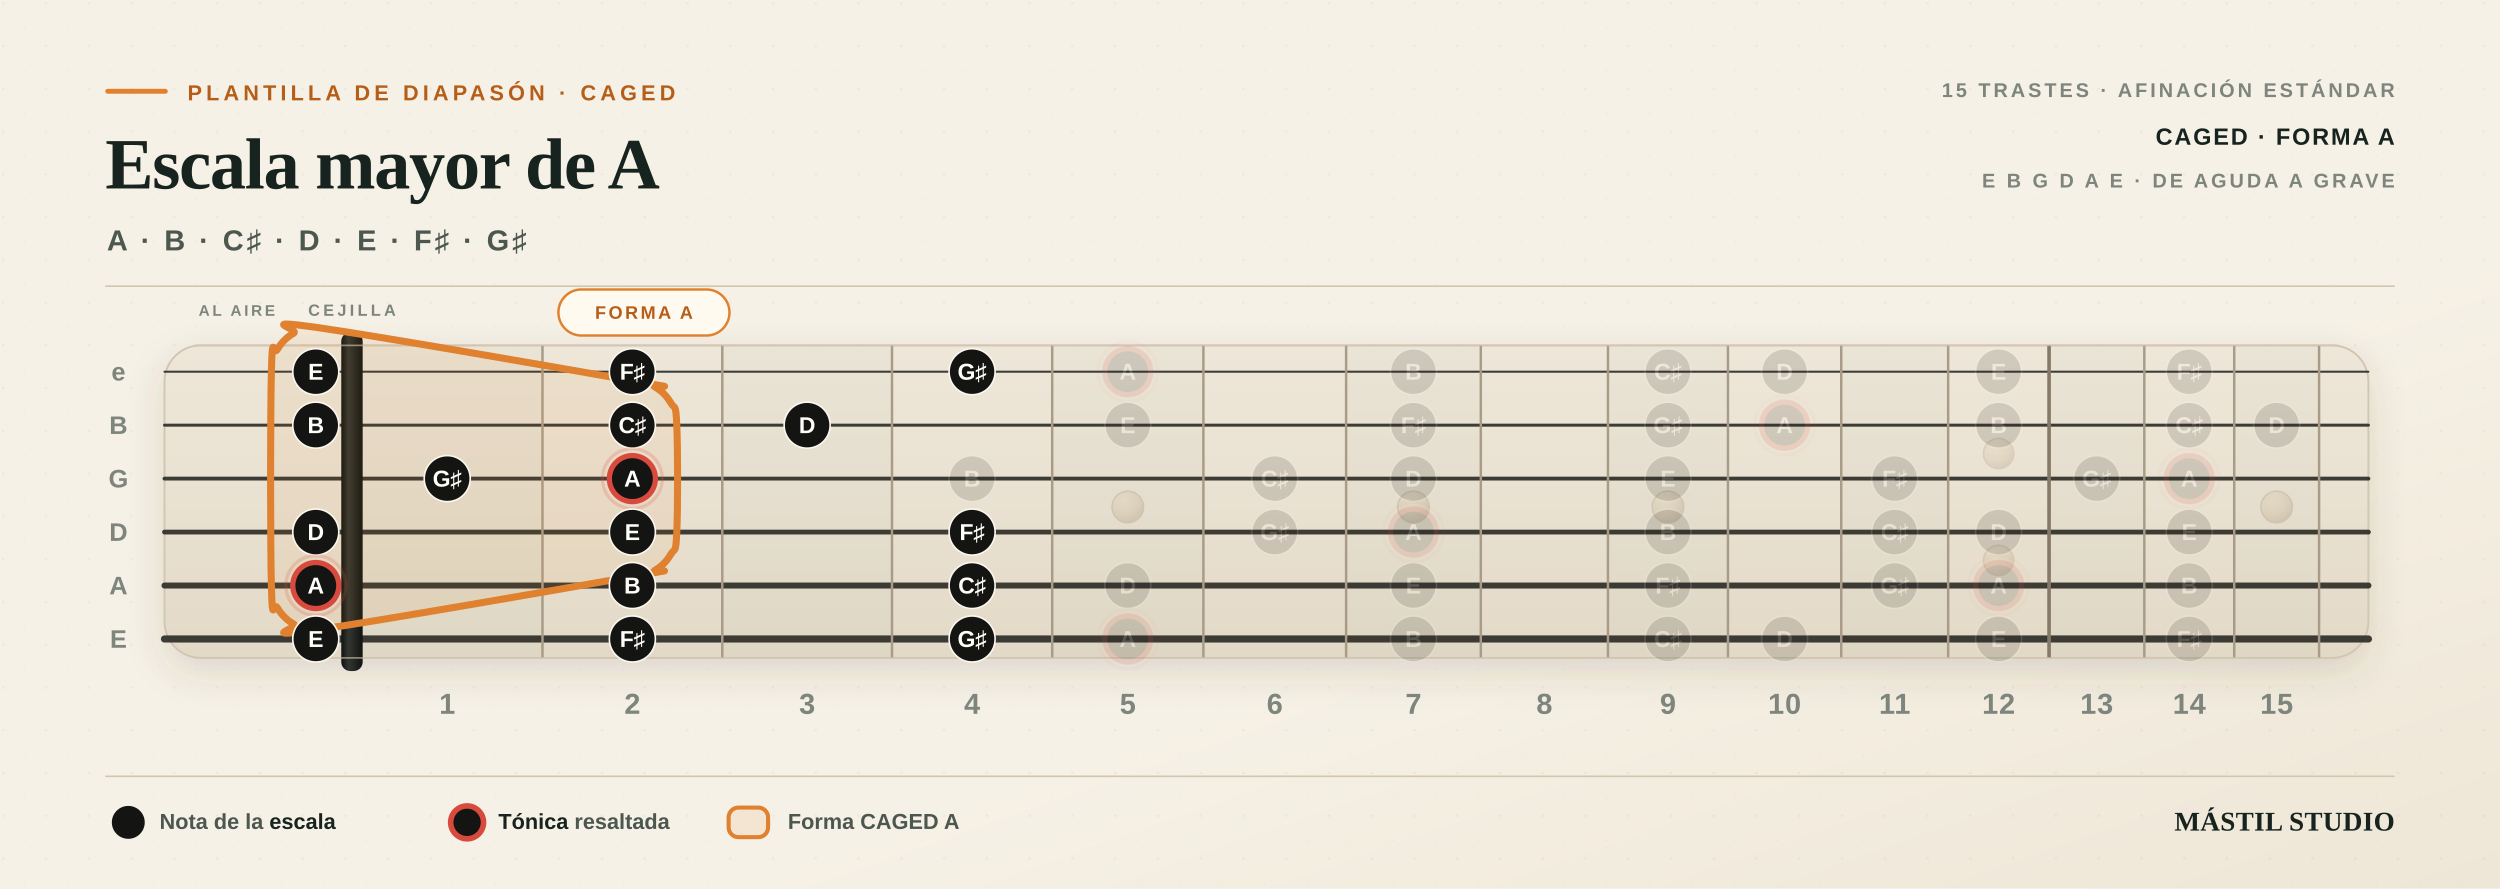
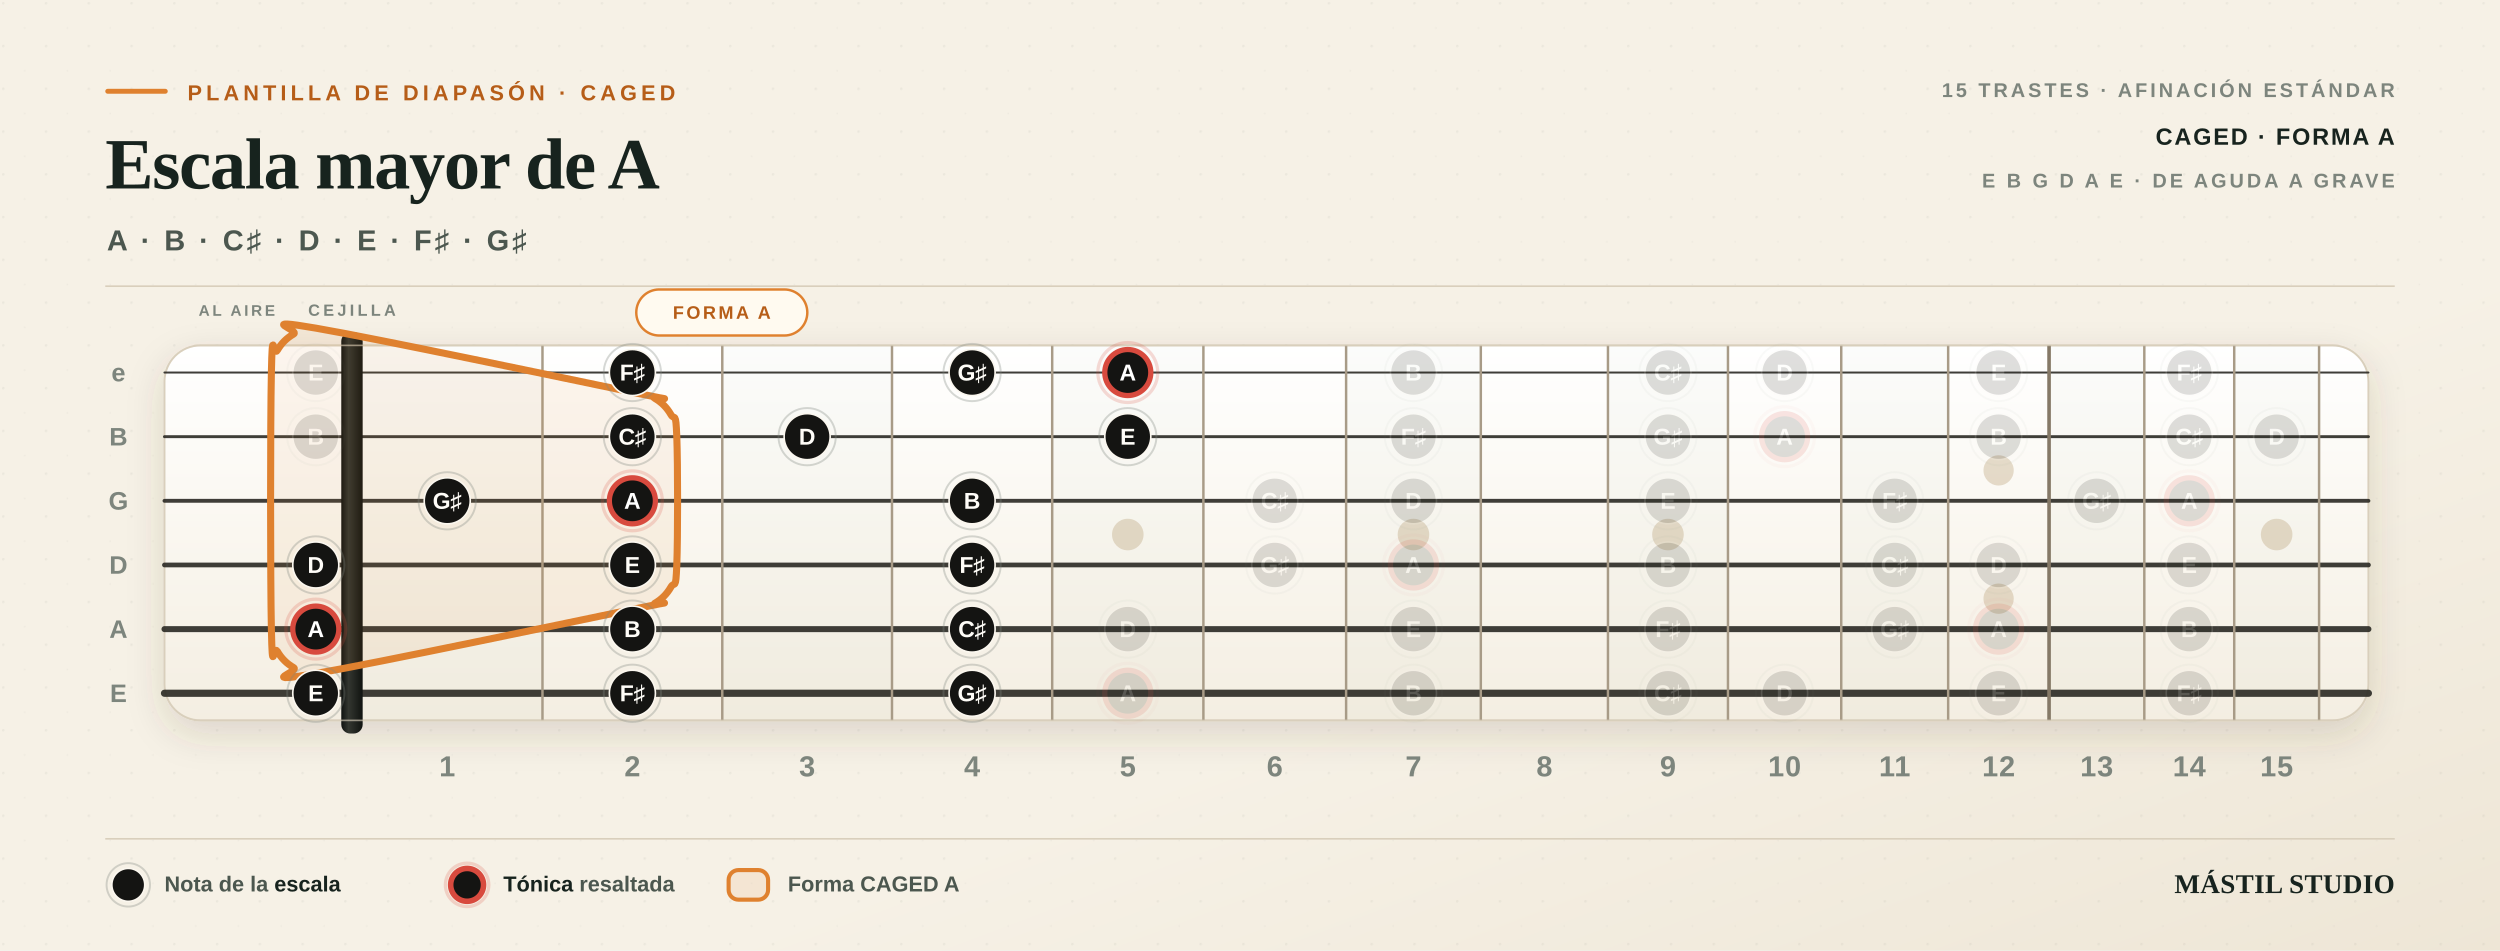
- <svg xmlns="http://www.w3.org/2000/svg" width="1520" height="540" viewBox="0 0 1520 540" role="img" aria-labelledby="dsh-title dsh-desc">
+ <svg xmlns="http://www.w3.org/2000/svg" width="1520" height="578" viewBox="0 0 1520 578" role="img" aria-labelledby="dsh-title dsh-desc">
  <defs>
    <linearGradient id="paper" x1="0" y1="0" x2="1" y2="1">
      <stop offset="0" stop-color="#f6f1e6" />
      <stop offset="0.64" stop-color="#f6f1e6" />
      <stop offset="1" stop-color="#eee6d6" />
    </linearGradient>
    <linearGradient id="board" x1="0" y1="0" x2="0" y2="1">
-       <stop offset="0" stop-color="#eee7d9" />
-       <stop offset="0.5" stop-color="#e9e1d1" />
-       <stop offset="1" stop-color="#e3d9c7" />
+       <stop offset="0" stop-color="#ffffff" />
+       <stop offset="0.5" stop-color="#faf7f0" />
+       <stop offset="1" stop-color="#f4eee2" />
    </linearGradient>
    <linearGradient id="capo" x1="0" y1="0" x2="1" y2="0">
      <stop offset="0" stop-color="#0f1210" />
      <stop offset="0.34" stop-color="#333630" />
      <stop offset="1" stop-color="#101310" />
    </linearGradient>
-     <radialGradient id="inlay-clay" cx="35%" cy="28%" r="74%">
-       <stop offset="0" stop-color="#d9c6a7" />
-       <stop offset="0.62" stop-color="#bda57f" />
-       <stop offset="1" stop-color="#947753" />
-     </radialGradient>
    <filter id="board-shadow" x="-10%" y="-20%" width="120%" height="150%">
      <feDropShadow dx="0" dy="8" stdDeviation="11" flood-color="#4a3c27" flood-opacity="0.15" />
    </filter>
    <pattern id="paper-grain" width="26" height="26" patternUnits="userSpaceOnUse">
      <circle cx="2" cy="2" r="0.8" fill="#17231e" opacity="0.045" />
      <circle cx="15" cy="17" r="0.55" fill="#17231e" opacity="0.035" />
    </pattern>
    <style>
      .eyebrow { font-family: "Segoe UI", Arial, sans-serif; font-size: 13.2px; font-weight: 700; letter-spacing: 2.5px; fill: #b65d18; }
      .title { font-family: Georgia, "Times New Roman", serif; font-weight: 700; fill: #17231e; letter-spacing: -0.8px; }
      .subtitle { font-family: "Segoe UI", Arial, sans-serif; font-size: 17.6px; font-weight: 600; letter-spacing: 1.8px; fill: #4c574f; }
      .meta { font-family: "Segoe UI", Arial, sans-serif; font-size: 12.1px; font-weight: 700; letter-spacing: 1.8px; fill: #7d857d; }
      .meta-strong { font-family: "Segoe UI", Arial, sans-serif; font-size: 14.3px; font-weight: 700; letter-spacing: 1.1px; fill: #17231e; }
-       .board-base { fill: url(#board); stroke: #d2c6b2; stroke-width: 1.2; filter: url(#board-shadow); }
+       .board-base { fill: url(#board); stroke: #d9cfbc; stroke-width: 1.2; filter: url(#board-shadow); }
      .fret-shade { fill: #17231e; opacity: 0.018; }
      .string { stroke: #2a2924; stroke-linecap: round; opacity: 0.9; }
      .string--inactive { opacity: 0.16; }
      .fret { stroke: #a89b87; stroke-width: 1.5; }
      .fret-twelfth { stroke: #857967; stroke-width: 2.2; }
-       .fret-marker { fill: url(#inlay-clay); stroke: #8d7350; stroke-width: 0.9; opacity: 0.24; }
-       .fret-marker--double { opacity: 0.2; }
+       .fret-marker { fill: #bda57f; stroke: none; opacity: 0.38; }
      .fret-number { font-family: "Segoe UI", Arial, sans-serif; font-size: 17.6px; font-weight: 600; fill: #7d857d; letter-spacing: 0.5px; }
      .string-label text { font-family: "Segoe UI", Arial, sans-serif; font-size: 15.4px; font-weight: 700; fill: #7d857d; letter-spacing: 0.5px; }
      .capo { fill: url(#capo); }
      .capo-label { font-family: "Segoe UI", Arial, sans-serif; font-size: 9.9px; font-weight: 700; letter-spacing: 2px; fill: #7d857d; }
      .open-label { font-family: "Segoe UI", Arial, sans-serif; font-size: 9.35px; font-weight: 700; letter-spacing: 1.6px; fill: #7d857d; }
      .note-disc { fill: #141412; stroke: #fbf7ef; stroke-width: 1; }
      .note-label { font-family: "Segoe UI", Arial, sans-serif; font-weight: 800; fill: #fffdf8; letter-spacing: -0.2px; }
      .root-halo { fill: none; stroke: #d84a3e; stroke-width: 2; opacity: 0.2; }
+       .note-halo { fill: none; stroke: #7d857d; stroke-width: 1.2; opacity: 0.32; }
      .is-root .note-disc { stroke: #d84a3e; stroke-width: 3.2; }
      .is-root .note-label { fill: #fff; }
      .role-third .note-disc { stroke: #3f8f5a; stroke-width: 2.4; }
      .role-fifth .note-disc { stroke: #df812f; stroke-width: 2.4; }
      .role-seventh .note-disc { stroke: #3b78b8; stroke-width: 2.4; }
+       .role-third .note-halo { stroke: #3f8f5a; }
+       .role-fifth .note-halo { stroke: #df812f; }
+       .role-seventh .note-halo { stroke: #3b78b8; }
      .note.is-context { opacity: 0.14; }
      .shape-hull { fill: #df812f; fill-opacity: 0.08; stroke: #df812f; stroke-width: 4.3; stroke-linejoin: round; }
      .shape-tag rect { fill: #fffaf0; stroke: #df812f; stroke-width: 1.5; }
      .shape-tag text { font-family: "Segoe UI", Arial, sans-serif; font-size: 11px; font-weight: 800; letter-spacing: 1.5px; fill: #b65d18; }
      .shape-tag--all rect { fill-opacity: 0.78; stroke-opacity: 0.72; }
      .shape-tag--all text { font-size: 9.9px; letter-spacing: 0.9px; fill: #4c574f; }
      .legend-text { font-family: "Segoe UI", Arial, sans-serif; font-size: 13.2px; font-weight: 600; fill: #4c574f; }
      .legend-strong { font-weight: 800; fill: #17231e; }
+       .legend-halo { fill: none; stroke: #7d857d; stroke-width: 1.2; opacity: 0.32; }
+       .legend-halo--third { stroke: #3f8f5a; }
+       .legend-halo--fifth { stroke: #df812f; }
+       .legend-halo--seventh { stroke: #3b78b8; }
      .footer-mark { font-family: Georgia, "Times New Roman", serif; font-size: 16.5px; font-weight: 700; fill: #17231e; letter-spacing: 0.2px; }
    </style>
  </defs>
-   <rect width="1520" height="540" fill="url(#paper)" />
-   <rect width="1520" height="540" fill="url(#paper-grain)" />
+   <rect width="1520" height="578" fill="url(#paper)" />
+   <rect width="1520" height="578" fill="url(#paper-grain)" />
  <g class="header">
    <rect x="64" y="54" width="38" height="3" rx="1.5" fill="#df812f" />
    <text class="eyebrow" x="114" y="61" font-size="13.2">PLANTILLA DE DIAPASÓN · CAGED</text>
    <text class="title" x="64" y="114.6" font-size="44">Escala mayor de A</text>
    <text class="subtitle" x="65" y="152.24" font-size="17.6">A · B · C♯ · D · E · F♯ · G♯</text>
    <text class="meta" x="1456" y="59" text-anchor="end" font-size="12.1">15 TRASTES · AFINACIÓN ESTÁNDAR</text>
    <text class="meta-strong" x="1456" y="88" text-anchor="end" font-size="14.3">CAGED · FORMA A</text>
    <text class="meta" x="1456" y="114" text-anchor="end" font-size="12.1">E B G D A E · DE AGUDA A GRAVE</text>
-     <line x1="64" y1="174" x2="1456" y2="174" stroke="#d2c6b2" stroke-width="1" />
+     <line x1="64" y1="174" x2="1456" y2="174" stroke="#d9cfbc" stroke-width="1" />
  </g>
  <g class="neck">
-     <rect class="board-base" x="100" y="210" width="1340" height="190" rx="22" />
-     <rect class="fret-shade" x="214" y="210" width="115.825" height="190" />
-     <rect class="fret-shade" x="439.148" y="210" width="103.188" height="190" />
-     <rect class="fret-shade" x="639.733" y="210" width="91.93" height="190" />
-     <rect class="fret-shade" x="818.433" y="210" width="81.9" height="190" />
-     <rect class="fret-shade" x="977.637" y="210" width="72.965" height="190" />
-     <rect class="fret-shade" x="1119.472" y="210" width="65.004" height="190" />
-     <rect class="fret-shade" x="1245.832" y="210" width="57.912" height="190" />
-     <rect class="fret-shade" x="1358.406" y="210" width="51.594" height="190" />
-     <circle class="fret-marker" cx="685.698" cy="308.25" r="9.6" />
-     <circle class="fret-marker" cx="859.383" cy="308.25" r="9.6" />
-     <circle class="fret-marker" cx="1014.119" cy="308.25" r="9.6" />
-     <circle class="fret-marker" cx="1384.203" cy="308.25" r="9.6" />
-     <circle class="fret-marker fret-marker--double" cx="1215.154" cy="275.75" r="9.2" />
-     <circle class="fret-marker fret-marker--double" cx="1215.154" cy="340.75" r="9.2" />
-     <line class="string " x1="100" y1="226" x2="1440" y2="226" stroke-width="1.25" />
-     <line class="string " x1="100" y1="258.5" x2="1440" y2="258.5" stroke-width="1.8" />
-     <line class="string " x1="100" y1="291" x2="1440" y2="291" stroke-width="2.35" />
-     <line class="string " x1="100" y1="323.5" x2="1440" y2="323.5" stroke-width="2.9" />
-     <line class="string " x1="100" y1="356" x2="1440" y2="356" stroke-width="3.65" />
-     <line class="string " x1="100" y1="388.5" x2="1440" y2="388.5" stroke-width="4.35" />
-     <line class="fret " x1="329.825" y1="210" x2="329.825" y2="400" />
-     <line class="fret " x1="439.148" y1="210" x2="439.148" y2="400" />
-     <line class="fret " x1="542.336" y1="210" x2="542.336" y2="400" />
-     <line class="fret " x1="639.733" y1="210" x2="639.733" y2="400" />
-     <line class="fret " x1="731.663" y1="210" x2="731.663" y2="400" />
-     <line class="fret " x1="818.433" y1="210" x2="818.433" y2="400" />
-     <line class="fret " x1="900.333" y1="210" x2="900.333" y2="400" />
-     <line class="fret " x1="977.637" y1="210" x2="977.637" y2="400" />
-     <line class="fret " x1="1050.602" y1="210" x2="1050.602" y2="400" />
-     <line class="fret " x1="1119.472" y1="210" x2="1119.472" y2="400" />
-     <line class="fret " x1="1184.476" y1="210" x2="1184.476" y2="400" />
-     <line class="fret fret-twelfth" x1="1245.832" y1="210" x2="1245.832" y2="400" />
-     <line class="fret " x1="1303.744" y1="210" x2="1303.744" y2="400" />
-     <line class="fret " x1="1358.406" y1="210" x2="1358.406" y2="400" />
-     <line class="fret " x1="1410" y1="210" x2="1410" y2="400" />
-     <rect class="capo" x="207.5" y="202" width="13" height="206" rx="5.5" />
-     <line x1="118" y1="210" x2="1422" y2="210" stroke="#d2c6b2" stroke-width="1" opacity="0.65" />
-     <line x1="118" y1="400" x2="1422" y2="400" stroke="#d2c6b2" stroke-width="1" opacity="0.65" />
-     <g class="shape-tag" transform="translate(391.5173 190)">
+     <rect class="board-base" x="100" y="210" width="1340" height="228" rx="22" />
+     <rect class="fret-shade" x="214" y="210" width="115.825" height="228" />
+     <rect class="fret-shade" x="439.148" y="210" width="103.188" height="228" />
+     <rect class="fret-shade" x="639.733" y="210" width="91.93" height="228" />
+     <rect class="fret-shade" x="818.433" y="210" width="81.9" height="228" />
+     <rect class="fret-shade" x="977.637" y="210" width="72.965" height="228" />
+     <rect class="fret-shade" x="1119.472" y="210" width="65.004" height="228" />
+     <rect class="fret-shade" x="1245.832" y="210" width="57.912" height="228" />
+     <rect class="fret-shade" x="1358.406" y="210" width="51.594" height="228" />
+     <circle class="fret-marker" cx="685.698" cy="325" r="9.6" />
+     <circle class="fret-marker" cx="859.383" cy="325" r="9.6" />
+     <circle class="fret-marker" cx="1014.119" cy="325" r="9.6" />
+     <circle class="fret-marker" cx="1384.203" cy="325" r="9.6" />
+     <circle class="fret-marker fret-marker--double" cx="1215.154" cy="286" r="9.2" />
+     <circle class="fret-marker fret-marker--double" cx="1215.154" cy="364" r="9.2" />
+     <line class="string " x1="100" y1="226.5" x2="1440" y2="226.5" stroke-width="1.25" />
+     <line class="string " x1="100" y1="265.5" x2="1440" y2="265.5" stroke-width="1.8" />
+     <line class="string " x1="100" y1="304.5" x2="1440" y2="304.5" stroke-width="2.35" />
+     <line class="string " x1="100" y1="343.5" x2="1440" y2="343.5" stroke-width="2.9" />
+     <line class="string " x1="100" y1="382.5" x2="1440" y2="382.5" stroke-width="3.65" />
+     <line class="string " x1="100" y1="421.5" x2="1440" y2="421.5" stroke-width="4.35" />
+     <line class="fret " x1="329.825" y1="210" x2="329.825" y2="438" />
+     <line class="fret " x1="439.148" y1="210" x2="439.148" y2="438" />
+     <line class="fret " x1="542.336" y1="210" x2="542.336" y2="438" />
+     <line class="fret " x1="639.733" y1="210" x2="639.733" y2="438" />
+     <line class="fret " x1="731.663" y1="210" x2="731.663" y2="438" />
+     <line class="fret " x1="818.433" y1="210" x2="818.433" y2="438" />
+     <line class="fret " x1="900.333" y1="210" x2="900.333" y2="438" />
+     <line class="fret " x1="977.637" y1="210" x2="977.637" y2="438" />
+     <line class="fret " x1="1050.602" y1="210" x2="1050.602" y2="438" />
+     <line class="fret " x1="1119.472" y1="210" x2="1119.472" y2="438" />
+     <line class="fret " x1="1184.476" y1="210" x2="1184.476" y2="438" />
+     <line class="fret fret-twelfth" x1="1245.832" y1="210" x2="1245.832" y2="438" />
+     <line class="fret " x1="1303.744" y1="210" x2="1303.744" y2="438" />
+     <line class="fret " x1="1358.406" y1="210" x2="1358.406" y2="438" />
+     <line class="fret " x1="1410" y1="210" x2="1410" y2="438" />
+     <rect class="capo" x="207.5" y="202" width="13" height="244" rx="5.5" />
+     <line x1="118" y1="210" x2="1422" y2="210" stroke="#d9cfbc" stroke-width="1" opacity="0.65" />
+     <line x1="118" y1="438" x2="1422" y2="438" stroke="#d9cfbc" stroke-width="1" opacity="0.65" />
+     <g class="shape-tag" transform="translate(438.8489 190)">
      <rect x="-52" y="-14" width="104" height="28" rx="14" />
      <text text-anchor="middle" dominant-baseline="central">FORMA A</text>
    </g>
-     <path class="shape-hull" d="M 165 226 C 165.65 200.17, 166.19 216.71, 168.62 212.5 C 171.05 208.29, 174.29 205.05, 178.5 202.62 C 182.71 200.19, 154.92 193.8, 192 199 C 229.08 204.2, 347.41 225, 384.49 231.5 C 421.56 238, 393.78 232.69, 397.99 235.12 C 402.2 237.55, 405.44 240.79, 407.87 245 C 410.3 249.21, 410.84 244.37, 411.49 258.5 C 412.14 272.63, 412.14 309.37, 411.49 323.5 C 410.84 337.63, 410.3 332.79, 407.87 337 C 405.44 341.21, 402.2 344.45, 397.99 346.88 C 393.78 349.31, 421.56 344, 384.49 350.5 C 347.41 357, 229.08 377.8, 192 383 C 154.92 388.2, 182.71 381.81, 178.5 379.38 C 174.29 376.95, 171.05 373.71, 168.62 369.5 C 166.19 365.29, 165.65 381.83, 165 356 C 164.35 330.17, 164.35 251.83, 165 226 Z" />
-     <g class="note" transform="translate(192 226)">
-       <circle class="note-disc" r="14" />
-       <text class="note-label" text-anchor="middle" dominant-baseline="central" font-size="14">E</text>
-     </g>
-     <g class="note" transform="translate(192 258.5)">
-       <circle class="note-disc" r="14" />
-       <text class="note-label" text-anchor="middle" dominant-baseline="central" font-size="14">B</text>
-     </g>
-     <g class="note" transform="translate(192 323.5)">
-       <circle class="note-disc" r="14" />
-       <text class="note-label" text-anchor="middle" dominant-baseline="central" font-size="14">D</text>
-     </g>
-     <g class="note is-root" transform="translate(192 356)">
-       <circle class="root-halo" r="18.2" />
-       <circle class="note-disc" r="14" />
-       <text class="note-label" text-anchor="middle" dominant-baseline="central" font-size="14">A</text>
-     </g>
-     <g class="note" transform="translate(192 388.5)">
-       <circle class="note-disc" r="14" />
-       <text class="note-label" text-anchor="middle" dominant-baseline="central" font-size="14">E</text>
-     </g>
-     <g class="note" transform="translate(384.4864 226)">
-       <circle class="note-disc" r="14" />
-       <text class="note-label" text-anchor="middle" dominant-baseline="central" font-size="14">F♯</text>
-     </g>
-     <g class="note" transform="translate(591.0345 226)">
-       <circle class="note-disc" r="14" />
-       <text class="note-label" text-anchor="middle" dominant-baseline="central" font-size="14">G♯</text>
-     </g>
-     <g class="note is-root is-context" transform="translate(685.6977 226)">
-       <circle class="root-halo" r="18.2" />
-       <circle class="note-disc" r="14" />
-       <text class="note-label" text-anchor="middle" dominant-baseline="central" font-size="14">A</text>
-     </g>
-     <g class="note is-context" transform="translate(859.3833 226)">
-       <circle class="note-disc" r="14" />
-       <text class="note-label" text-anchor="middle" dominant-baseline="central" font-size="14">B</text>
-     </g>
-     <g class="note is-context" transform="translate(1014.119 226)">
-       <circle class="note-disc" r="14" />
-       <text class="note-label" text-anchor="middle" dominant-baseline="central" font-size="14">C♯</text>
-     </g>
-     <g class="note is-context" transform="translate(1085.037 226)">
-       <circle class="note-disc" r="14" />
-       <text class="note-label" text-anchor="middle" dominant-baseline="central" font-size="14">D</text>
-     </g>
-     <g class="note is-context" transform="translate(1215.154 226)">
-       <circle class="note-disc" r="14" />
-       <text class="note-label" text-anchor="middle" dominant-baseline="central" font-size="14">E</text>
-     </g>
-     <g class="note is-context" transform="translate(1331.075 226)">
-       <circle class="note-disc" r="14" />
-       <text class="note-label" text-anchor="middle" dominant-baseline="central" font-size="14">F♯</text>
-     </g>
-     <g class="note" transform="translate(384.4864 258.5)">
-       <circle class="note-disc" r="14" />
-       <text class="note-label" text-anchor="middle" dominant-baseline="central" font-size="14">C♯</text>
-     </g>
-     <g class="note" transform="translate(490.7423 258.5)">
-       <circle class="note-disc" r="14" />
-       <text class="note-label" text-anchor="middle" dominant-baseline="central" font-size="14">D</text>
-     </g>
-     <g class="note is-context" transform="translate(685.6977 258.5)">
-       <circle class="note-disc" r="14" />
-       <text class="note-label" text-anchor="middle" dominant-baseline="central" font-size="14">E</text>
-     </g>
-     <g class="note is-context" transform="translate(859.3833 258.5)">
-       <circle class="note-disc" r="14" />
-       <text class="note-label" text-anchor="middle" dominant-baseline="central" font-size="14">F♯</text>
-     </g>
-     <g class="note is-context" transform="translate(1014.119 258.5)">
-       <circle class="note-disc" r="14" />
-       <text class="note-label" text-anchor="middle" dominant-baseline="central" font-size="14">G♯</text>
-     </g>
-     <g class="note is-root is-context" transform="translate(1085.037 258.5)">
-       <circle class="root-halo" r="18.2" />
-       <circle class="note-disc" r="14" />
-       <text class="note-label" text-anchor="middle" dominant-baseline="central" font-size="14">A</text>
-     </g>
-     <g class="note is-context" transform="translate(1215.154 258.5)">
-       <circle class="note-disc" r="14" />
-       <text class="note-label" text-anchor="middle" dominant-baseline="central" font-size="14">B</text>
-     </g>
-     <g class="note is-context" transform="translate(1331.075 258.5)">
-       <circle class="note-disc" r="14" />
-       <text class="note-label" text-anchor="middle" dominant-baseline="central" font-size="14">C♯</text>
-     </g>
-     <g class="note is-context" transform="translate(1384.203 258.5)">
-       <circle class="note-disc" r="14" />
-       <text class="note-label" text-anchor="middle" dominant-baseline="central" font-size="14">D</text>
-     </g>
-     <g class="note" transform="translate(271.9123 291)">
-       <circle class="note-disc" r="14" />
-       <text class="note-label" text-anchor="middle" dominant-baseline="central" font-size="14">G♯</text>
-     </g>
-     <g class="note is-root" transform="translate(384.4864 291)">
-       <circle class="root-halo" r="18.2" />
-       <circle class="note-disc" r="14" />
-       <text class="note-label" text-anchor="middle" dominant-baseline="central" font-size="14">A</text>
-     </g>
-     <g class="note is-context" transform="translate(591.0345 291)">
-       <circle class="note-disc" r="14" />
-       <text class="note-label" text-anchor="middle" dominant-baseline="central" font-size="14">B</text>
-     </g>
-     <g class="note is-context" transform="translate(775.0479 291)">
-       <circle class="note-disc" r="14" />
-       <text class="note-label" text-anchor="middle" dominant-baseline="central" font-size="14">C♯</text>
-     </g>
-     <g class="note is-context" transform="translate(859.3833 291)">
-       <circle class="note-disc" r="14" />
-       <text class="note-label" text-anchor="middle" dominant-baseline="central" font-size="14">D</text>
-     </g>
-     <g class="note is-context" transform="translate(1014.119 291)">
-       <circle class="note-disc" r="14" />
-       <text class="note-label" text-anchor="middle" dominant-baseline="central" font-size="14">E</text>
-     </g>
-     <g class="note is-context" transform="translate(1151.974 291)">
-       <circle class="note-disc" r="14" />
-       <text class="note-label" text-anchor="middle" dominant-baseline="central" font-size="14">F♯</text>
-     </g>
-     <g class="note is-context" transform="translate(1274.788 291)">
-       <circle class="note-disc" r="14" />
-       <text class="note-label" text-anchor="middle" dominant-baseline="central" font-size="14">G♯</text>
-     </g>
-     <g class="note is-root is-context" transform="translate(1331.075 291)">
-       <circle class="root-halo" r="18.2" />
-       <circle class="note-disc" r="14" />
-       <text class="note-label" text-anchor="middle" dominant-baseline="central" font-size="14">A</text>
-     </g>
-     <g class="note" transform="translate(384.4864 323.5)">
-       <circle class="note-disc" r="14" />
-       <text class="note-label" text-anchor="middle" dominant-baseline="central" font-size="14">E</text>
-     </g>
-     <g class="note" transform="translate(591.0345 323.5)">
-       <circle class="note-disc" r="14" />
-       <text class="note-label" text-anchor="middle" dominant-baseline="central" font-size="14">F♯</text>
-     </g>
-     <g class="note is-context" transform="translate(775.0479 323.5)">
-       <circle class="note-disc" r="14" />
-       <text class="note-label" text-anchor="middle" dominant-baseline="central" font-size="14">G♯</text>
-     </g>
-     <g class="note is-root is-context" transform="translate(859.3833 323.5)">
-       <circle class="root-halo" r="18.2" />
-       <circle class="note-disc" r="14" />
-       <text class="note-label" text-anchor="middle" dominant-baseline="central" font-size="14">A</text>
-     </g>
-     <g class="note is-context" transform="translate(1014.119 323.5)">
-       <circle class="note-disc" r="14" />
-       <text class="note-label" text-anchor="middle" dominant-baseline="central" font-size="14">B</text>
-     </g>
-     <g class="note is-context" transform="translate(1151.974 323.5)">
-       <circle class="note-disc" r="14" />
-       <text class="note-label" text-anchor="middle" dominant-baseline="central" font-size="14">C♯</text>
-     </g>
-     <g class="note is-context" transform="translate(1215.154 323.5)">
-       <circle class="note-disc" r="14" />
-       <text class="note-label" text-anchor="middle" dominant-baseline="central" font-size="14">D</text>
-     </g>
-     <g class="note is-context" transform="translate(1331.075 323.5)">
-       <circle class="note-disc" r="14" />
-       <text class="note-label" text-anchor="middle" dominant-baseline="central" font-size="14">E</text>
-     </g>
-     <g class="note" transform="translate(384.4864 356)">
-       <circle class="note-disc" r="14" />
-       <text class="note-label" text-anchor="middle" dominant-baseline="central" font-size="14">B</text>
-     </g>
-     <g class="note" transform="translate(591.0345 356)">
-       <circle class="note-disc" r="14" />
-       <text class="note-label" text-anchor="middle" dominant-baseline="central" font-size="14">C♯</text>
-     </g>
-     <g class="note is-context" transform="translate(685.6977 356)">
-       <circle class="note-disc" r="14" />
-       <text class="note-label" text-anchor="middle" dominant-baseline="central" font-size="14">D</text>
-     </g>
-     <g class="note is-context" transform="translate(859.3833 356)">
-       <circle class="note-disc" r="14" />
-       <text class="note-label" text-anchor="middle" dominant-baseline="central" font-size="14">E</text>
-     </g>
-     <g class="note is-context" transform="translate(1014.119 356)">
-       <circle class="note-disc" r="14" />
-       <text class="note-label" text-anchor="middle" dominant-baseline="central" font-size="14">F♯</text>
-     </g>
-     <g class="note is-context" transform="translate(1151.974 356)">
-       <circle class="note-disc" r="14" />
-       <text class="note-label" text-anchor="middle" dominant-baseline="central" font-size="14">G♯</text>
-     </g>
-     <g class="note is-root is-context" transform="translate(1215.154 356)">
-       <circle class="root-halo" r="18.2" />
-       <circle class="note-disc" r="14" />
-       <text class="note-label" text-anchor="middle" dominant-baseline="central" font-size="14">A</text>
-     </g>
-     <g class="note is-context" transform="translate(1331.075 356)">
-       <circle class="note-disc" r="14" />
-       <text class="note-label" text-anchor="middle" dominant-baseline="central" font-size="14">B</text>
-     </g>
-     <g class="note" transform="translate(384.4864 388.5)">
-       <circle class="note-disc" r="14" />
-       <text class="note-label" text-anchor="middle" dominant-baseline="central" font-size="14">F♯</text>
-     </g>
-     <g class="note" transform="translate(591.0345 388.5)">
-       <circle class="note-disc" r="14" />
-       <text class="note-label" text-anchor="middle" dominant-baseline="central" font-size="14">G♯</text>
-     </g>
-     <g class="note is-root is-context" transform="translate(685.6977 388.5)">
-       <circle class="root-halo" r="18.2" />
-       <circle class="note-disc" r="14" />
-       <text class="note-label" text-anchor="middle" dominant-baseline="central" font-size="14">A</text>
-     </g>
-     <g class="note is-context" transform="translate(859.3833 388.5)">
-       <circle class="note-disc" r="14" />
-       <text class="note-label" text-anchor="middle" dominant-baseline="central" font-size="14">B</text>
-     </g>
-     <g class="note is-context" transform="translate(1014.119 388.5)">
-       <circle class="note-disc" r="14" />
-       <text class="note-label" text-anchor="middle" dominant-baseline="central" font-size="14">C♯</text>
-     </g>
-     <g class="note is-context" transform="translate(1085.037 388.5)">
-       <circle class="note-disc" r="14" />
-       <text class="note-label" text-anchor="middle" dominant-baseline="central" font-size="14">D</text>
-     </g>
-     <g class="note is-context" transform="translate(1215.154 388.5)">
-       <circle class="note-disc" r="14" />
-       <text class="note-label" text-anchor="middle" dominant-baseline="central" font-size="14">E</text>
-     </g>
-     <g class="note is-context" transform="translate(1331.075 388.5)">
-       <circle class="note-disc" r="14" />
-       <text class="note-label" text-anchor="middle" dominant-baseline="central" font-size="14">F♯</text>
-     </g>
-     <g class="string-label" opacity="1">
-       <text x="72" y="226" text-anchor="middle" dominant-baseline="central">e</text>
-     </g>
-     <g class="string-label" opacity="1">
-       <text x="72" y="258.5" text-anchor="middle" dominant-baseline="central">B</text>
-     </g>
-     <g class="string-label" opacity="1">
-       <text x="72" y="291" text-anchor="middle" dominant-baseline="central">G</text>
-     </g>
-     <g class="string-label" opacity="1">
-       <text x="72" y="323.5" text-anchor="middle" dominant-baseline="central">D</text>
-     </g>
-     <g class="string-label" opacity="1">
-       <text x="72" y="356" text-anchor="middle" dominant-baseline="central">A</text>
-     </g>
-     <g class="string-label" opacity="1">
-       <text x="72" y="388.5" text-anchor="middle" dominant-baseline="central">E</text>
+     <path class="shape-hull" d="M 165 226.5 C 165.65 195.99, 166.19 217.21, 168.62 213 C 171.05 208.79, 174.29 205.55, 178.5 203.12 C 182.71 200.69, 154.92 193.13, 192 199.5 C 229.08 205.87, 347.41 230.83, 384.49 238.5 C 421.56 246.17, 393.78 239.69, 397.99 242.12 C 402.2 244.55, 405.44 247.79, 407.87 252 C 410.3 256.21, 410.84 249.03, 411.49 265.5 C 412.14 281.97, 412.14 327.03, 411.49 343.5 C 410.84 359.97, 410.3 352.79, 407.87 357 C 405.44 361.21, 402.2 364.45, 397.99 366.88 C 393.78 369.31, 421.56 362.83, 384.49 370.5 C 347.41 378.17, 229.08 403.13, 192 409.5 C 154.92 415.87, 182.71 408.31, 178.5 405.88 C 174.29 403.45, 171.05 400.21, 168.62 396 C 166.19 391.79, 165.65 413.01, 165 382.5 C 164.35 351.99, 164.35 257.01, 165 226.5 Z" />
+     <g class="note is-context" transform="translate(192 226.5)">
+       <circle class="note-halo" r="17.4" />
+       <circle class="note-disc" r="14" />
+       <text class="note-label" text-anchor="middle" dominant-baseline="central" font-size="14">E</text>
+     </g>
+     <g class="note is-context" transform="translate(192 265.5)">
+       <circle class="note-halo" r="17.4" />
+       <circle class="note-disc" r="14" />
+       <text class="note-label" text-anchor="middle" dominant-baseline="central" font-size="14">B</text>
+     </g>
+     <g class="note" transform="translate(192 343.5)">
+       <circle class="note-halo" r="17.4" />
+       <circle class="note-disc" r="14" />
+       <text class="note-label" text-anchor="middle" dominant-baseline="central" font-size="14">D</text>
+     </g>
+     <g class="note is-root" transform="translate(192 382.5)">
+       <circle class="root-halo" r="18.2" />
+       <circle class="note-disc" r="14" />
+       <text class="note-label" text-anchor="middle" dominant-baseline="central" font-size="14">A</text>
+     </g>
+     <g class="note" transform="translate(192 421.5)">
+       <circle class="note-halo" r="17.4" />
+       <circle class="note-disc" r="14" />
+       <text class="note-label" text-anchor="middle" dominant-baseline="central" font-size="14">E</text>
+     </g>
+     <g class="note" transform="translate(384.4864 226.5)">
+       <circle class="note-halo" r="17.4" />
+       <circle class="note-disc" r="14" />
+       <text class="note-label" text-anchor="middle" dominant-baseline="central" font-size="14">F♯</text>
+     </g>
+     <g class="note" transform="translate(591.0345 226.5)">
+       <circle class="note-halo" r="17.4" />
+       <circle class="note-disc" r="14" />
+       <text class="note-label" text-anchor="middle" dominant-baseline="central" font-size="14">G♯</text>
+     </g>
+     <g class="note is-root" transform="translate(685.6977 226.5)">
+       <circle class="root-halo" r="18.2" />
+       <circle class="note-disc" r="14" />
+       <text class="note-label" text-anchor="middle" dominant-baseline="central" font-size="14">A</text>
+     </g>
+     <g class="note is-context" transform="translate(859.3833 226.5)">
+       <circle class="note-halo" r="17.4" />
+       <circle class="note-disc" r="14" />
+       <text class="note-label" text-anchor="middle" dominant-baseline="central" font-size="14">B</text>
+     </g>
+     <g class="note is-context" transform="translate(1014.119 226.5)">
+       <circle class="note-halo" r="17.4" />
+       <circle class="note-disc" r="14" />
+       <text class="note-label" text-anchor="middle" dominant-baseline="central" font-size="14">C♯</text>
+     </g>
+     <g class="note is-context" transform="translate(1085.037 226.5)">
+       <circle class="note-halo" r="17.4" />
+       <circle class="note-disc" r="14" />
+       <text class="note-label" text-anchor="middle" dominant-baseline="central" font-size="14">D</text>
+     </g>
+     <g class="note is-context" transform="translate(1215.154 226.5)">
+       <circle class="note-halo" r="17.4" />
+       <circle class="note-disc" r="14" />
+       <text class="note-label" text-anchor="middle" dominant-baseline="central" font-size="14">E</text>
+     </g>
+     <g class="note is-context" transform="translate(1331.075 226.5)">
+       <circle class="note-halo" r="17.4" />
+       <circle class="note-disc" r="14" />
+       <text class="note-label" text-anchor="middle" dominant-baseline="central" font-size="14">F♯</text>
+     </g>
+     <g class="note" transform="translate(384.4864 265.5)">
+       <circle class="note-halo" r="17.4" />
+       <circle class="note-disc" r="14" />
+       <text class="note-label" text-anchor="middle" dominant-baseline="central" font-size="14">C♯</text>
+     </g>
+     <g class="note" transform="translate(490.7423 265.5)">
+       <circle class="note-halo" r="17.4" />
+       <circle class="note-disc" r="14" />
+       <text class="note-label" text-anchor="middle" dominant-baseline="central" font-size="14">D</text>
+     </g>
+     <g class="note" transform="translate(685.6977 265.5)">
+       <circle class="note-halo" r="17.4" />
+       <circle class="note-disc" r="14" />
+       <text class="note-label" text-anchor="middle" dominant-baseline="central" font-size="14">E</text>
+     </g>
+     <g class="note is-context" transform="translate(859.3833 265.5)">
+       <circle class="note-halo" r="17.4" />
+       <circle class="note-disc" r="14" />
+       <text class="note-label" text-anchor="middle" dominant-baseline="central" font-size="14">F♯</text>
+     </g>
+     <g class="note is-context" transform="translate(1014.119 265.5)">
+       <circle class="note-halo" r="17.4" />
+       <circle class="note-disc" r="14" />
+       <text class="note-label" text-anchor="middle" dominant-baseline="central" font-size="14">G♯</text>
+     </g>
+     <g class="note is-root is-context" transform="translate(1085.037 265.5)">
+       <circle class="root-halo" r="18.2" />
+       <circle class="note-disc" r="14" />
+       <text class="note-label" text-anchor="middle" dominant-baseline="central" font-size="14">A</text>
+     </g>
+     <g class="note is-context" transform="translate(1215.154 265.5)">
+       <circle class="note-halo" r="17.4" />
+       <circle class="note-disc" r="14" />
+       <text class="note-label" text-anchor="middle" dominant-baseline="central" font-size="14">B</text>
+     </g>
+     <g class="note is-context" transform="translate(1331.075 265.5)">
+       <circle class="note-halo" r="17.4" />
+       <circle class="note-disc" r="14" />
+       <text class="note-label" text-anchor="middle" dominant-baseline="central" font-size="14">C♯</text>
+     </g>
+     <g class="note is-context" transform="translate(1384.203 265.5)">
+       <circle class="note-halo" r="17.4" />
+       <circle class="note-disc" r="14" />
+       <text class="note-label" text-anchor="middle" dominant-baseline="central" font-size="14">D</text>
+     </g>
+     <g class="note" transform="translate(271.9123 304.5)">
+       <circle class="note-halo" r="17.4" />
+       <circle class="note-disc" r="14" />
+       <text class="note-label" text-anchor="middle" dominant-baseline="central" font-size="14">G♯</text>
+     </g>
+     <g class="note is-root" transform="translate(384.4864 304.5)">
+       <circle class="root-halo" r="18.2" />
+       <circle class="note-disc" r="14" />
+       <text class="note-label" text-anchor="middle" dominant-baseline="central" font-size="14">A</text>
+     </g>
+     <g class="note" transform="translate(591.0345 304.5)">
+       <circle class="note-halo" r="17.4" />
+       <circle class="note-disc" r="14" />
+       <text class="note-label" text-anchor="middle" dominant-baseline="central" font-size="14">B</text>
+     </g>
+     <g class="note is-context" transform="translate(775.0479 304.5)">
+       <circle class="note-halo" r="17.4" />
+       <circle class="note-disc" r="14" />
+       <text class="note-label" text-anchor="middle" dominant-baseline="central" font-size="14">C♯</text>
+     </g>
+     <g class="note is-context" transform="translate(859.3833 304.5)">
+       <circle class="note-halo" r="17.4" />
+       <circle class="note-disc" r="14" />
+       <text class="note-label" text-anchor="middle" dominant-baseline="central" font-size="14">D</text>
+     </g>
+     <g class="note is-context" transform="translate(1014.119 304.5)">
+       <circle class="note-halo" r="17.4" />
+       <circle class="note-disc" r="14" />
+       <text class="note-label" text-anchor="middle" dominant-baseline="central" font-size="14">E</text>
+     </g>
+     <g class="note is-context" transform="translate(1151.974 304.5)">
+       <circle class="note-halo" r="17.4" />
+       <circle class="note-disc" r="14" />
+       <text class="note-label" text-anchor="middle" dominant-baseline="central" font-size="14">F♯</text>
+     </g>
+     <g class="note is-context" transform="translate(1274.788 304.5)">
+       <circle class="note-halo" r="17.4" />
+       <circle class="note-disc" r="14" />
+       <text class="note-label" text-anchor="middle" dominant-baseline="central" font-size="14">G♯</text>
+     </g>
+     <g class="note is-root is-context" transform="translate(1331.075 304.5)">
+       <circle class="root-halo" r="18.2" />
+       <circle class="note-disc" r="14" />
+       <text class="note-label" text-anchor="middle" dominant-baseline="central" font-size="14">A</text>
+     </g>
+     <g class="note" transform="translate(384.4864 343.5)">
+       <circle class="note-halo" r="17.4" />
+       <circle class="note-disc" r="14" />
+       <text class="note-label" text-anchor="middle" dominant-baseline="central" font-size="14">E</text>
+     </g>
+     <g class="note" transform="translate(591.0345 343.5)">
+       <circle class="note-halo" r="17.4" />
+       <circle class="note-disc" r="14" />
+       <text class="note-label" text-anchor="middle" dominant-baseline="central" font-size="14">F♯</text>
+     </g>
+     <g class="note is-context" transform="translate(775.0479 343.5)">
+       <circle class="note-halo" r="17.4" />
+       <circle class="note-disc" r="14" />
+       <text class="note-label" text-anchor="middle" dominant-baseline="central" font-size="14">G♯</text>
+     </g>
+     <g class="note is-root is-context" transform="translate(859.3833 343.5)">
+       <circle class="root-halo" r="18.2" />
+       <circle class="note-disc" r="14" />
+       <text class="note-label" text-anchor="middle" dominant-baseline="central" font-size="14">A</text>
+     </g>
+     <g class="note is-context" transform="translate(1014.119 343.5)">
+       <circle class="note-halo" r="17.4" />
+       <circle class="note-disc" r="14" />
+       <text class="note-label" text-anchor="middle" dominant-baseline="central" font-size="14">B</text>
+     </g>
+     <g class="note is-context" transform="translate(1151.974 343.5)">
+       <circle class="note-halo" r="17.4" />
+       <circle class="note-disc" r="14" />
+       <text class="note-label" text-anchor="middle" dominant-baseline="central" font-size="14">C♯</text>
+     </g>
+     <g class="note is-context" transform="translate(1215.154 343.5)">
+       <circle class="note-halo" r="17.4" />
+       <circle class="note-disc" r="14" />
+       <text class="note-label" text-anchor="middle" dominant-baseline="central" font-size="14">D</text>
+     </g>
+     <g class="note is-context" transform="translate(1331.075 343.5)">
+       <circle class="note-halo" r="17.4" />
+       <circle class="note-disc" r="14" />
+       <text class="note-label" text-anchor="middle" dominant-baseline="central" font-size="14">E</text>
+     </g>
+     <g class="note" transform="translate(384.4864 382.5)">
+       <circle class="note-halo" r="17.4" />
+       <circle class="note-disc" r="14" />
+       <text class="note-label" text-anchor="middle" dominant-baseline="central" font-size="14">B</text>
+     </g>
+     <g class="note" transform="translate(591.0345 382.5)">
+       <circle class="note-halo" r="17.4" />
+       <circle class="note-disc" r="14" />
+       <text class="note-label" text-anchor="middle" dominant-baseline="central" font-size="14">C♯</text>
+     </g>
+     <g class="note is-context" transform="translate(685.6977 382.5)">
+       <circle class="note-halo" r="17.4" />
+       <circle class="note-disc" r="14" />
+       <text class="note-label" text-anchor="middle" dominant-baseline="central" font-size="14">D</text>
+     </g>
+     <g class="note is-context" transform="translate(859.3833 382.5)">
+       <circle class="note-halo" r="17.4" />
+       <circle class="note-disc" r="14" />
+       <text class="note-label" text-anchor="middle" dominant-baseline="central" font-size="14">E</text>
+     </g>
+     <g class="note is-context" transform="translate(1014.119 382.5)">
+       <circle class="note-halo" r="17.4" />
+       <circle class="note-disc" r="14" />
+       <text class="note-label" text-anchor="middle" dominant-baseline="central" font-size="14">F♯</text>
+     </g>
+     <g class="note is-context" transform="translate(1151.974 382.5)">
+       <circle class="note-halo" r="17.4" />
+       <circle class="note-disc" r="14" />
+       <text class="note-label" text-anchor="middle" dominant-baseline="central" font-size="14">G♯</text>
+     </g>
+     <g class="note is-root is-context" transform="translate(1215.154 382.5)">
+       <circle class="root-halo" r="18.2" />
+       <circle class="note-disc" r="14" />
+       <text class="note-label" text-anchor="middle" dominant-baseline="central" font-size="14">A</text>
+     </g>
+     <g class="note is-context" transform="translate(1331.075 382.5)">
+       <circle class="note-halo" r="17.4" />
+       <circle class="note-disc" r="14" />
+       <text class="note-label" text-anchor="middle" dominant-baseline="central" font-size="14">B</text>
+     </g>
+     <g class="note" transform="translate(384.4864 421.5)">
+       <circle class="note-halo" r="17.4" />
+       <circle class="note-disc" r="14" />
+       <text class="note-label" text-anchor="middle" dominant-baseline="central" font-size="14">F♯</text>
+     </g>
+     <g class="note" transform="translate(591.0345 421.5)">
+       <circle class="note-halo" r="17.4" />
+       <circle class="note-disc" r="14" />
+       <text class="note-label" text-anchor="middle" dominant-baseline="central" font-size="14">G♯</text>
+     </g>
+     <g class="note is-root is-context" transform="translate(685.6977 421.5)">
+       <circle class="root-halo" r="18.2" />
+       <circle class="note-disc" r="14" />
+       <text class="note-label" text-anchor="middle" dominant-baseline="central" font-size="14">A</text>
+     </g>
+     <g class="note is-context" transform="translate(859.3833 421.5)">
+       <circle class="note-halo" r="17.4" />
+       <circle class="note-disc" r="14" />
+       <text class="note-label" text-anchor="middle" dominant-baseline="central" font-size="14">B</text>
+     </g>
+     <g class="note is-context" transform="translate(1014.119 421.5)">
+       <circle class="note-halo" r="17.4" />
+       <circle class="note-disc" r="14" />
+       <text class="note-label" text-anchor="middle" dominant-baseline="central" font-size="14">C♯</text>
+     </g>
+     <g class="note is-context" transform="translate(1085.037 421.5)">
+       <circle class="note-halo" r="17.4" />
+       <circle class="note-disc" r="14" />
+       <text class="note-label" text-anchor="middle" dominant-baseline="central" font-size="14">D</text>
+     </g>
+     <g class="note is-context" transform="translate(1215.154 421.5)">
+       <circle class="note-halo" r="17.4" />
+       <circle class="note-disc" r="14" />
+       <text class="note-label" text-anchor="middle" dominant-baseline="central" font-size="14">E</text>
+     </g>
+     <g class="note is-context" transform="translate(1331.075 421.5)">
+       <circle class="note-halo" r="17.4" />
+       <circle class="note-disc" r="14" />
+       <text class="note-label" text-anchor="middle" dominant-baseline="central" font-size="14">F♯</text>
+     </g>
+     <g class="string-label" opacity="1">
+       <text x="72" y="226.5" text-anchor="middle" dominant-baseline="central">e</text>
+     </g>
+     <g class="string-label" opacity="1">
+       <text x="72" y="265.5" text-anchor="middle" dominant-baseline="central">B</text>
+     </g>
+     <g class="string-label" opacity="1">
+       <text x="72" y="304.5" text-anchor="middle" dominant-baseline="central">G</text>
+     </g>
+     <g class="string-label" opacity="1">
+       <text x="72" y="343.5" text-anchor="middle" dominant-baseline="central">D</text>
+     </g>
+     <g class="string-label" opacity="1">
+       <text x="72" y="382.5" text-anchor="middle" dominant-baseline="central">A</text>
+     </g>
+     <g class="string-label" opacity="1">
+       <text x="72" y="421.5" text-anchor="middle" dominant-baseline="central">E</text>
    </g>
    <text class="capo-label" x="214" y="192" text-anchor="middle">CEJILLA</text>
    <text class="open-label" x="144" y="192" text-anchor="middle">AL AIRE</text>
  </g>
  <g class="fret-numbers">
-     <text class="fret-number" x="271.912" y="434" text-anchor="middle">1</text>
-     <text class="fret-number" x="384.486" y="434" text-anchor="middle">2</text>
-     <text class="fret-number" x="490.742" y="434" text-anchor="middle">3</text>
-     <text class="fret-number" x="591.035" y="434" text-anchor="middle">4</text>
-     <text class="fret-number" x="685.698" y="434" text-anchor="middle">5</text>
-     <text class="fret-number" x="775.048" y="434" text-anchor="middle">6</text>
-     <text class="fret-number" x="859.383" y="434" text-anchor="middle">7</text>
-     <text class="fret-number" x="938.985" y="434" text-anchor="middle">8</text>
-     <text class="fret-number" x="1014.119" y="434" text-anchor="middle">9</text>
-     <text class="fret-number" x="1085.037" y="434" text-anchor="middle">10</text>
-     <text class="fret-number" x="1151.974" y="434" text-anchor="middle">11</text>
-     <text class="fret-number" x="1215.154" y="434" text-anchor="middle">12</text>
-     <text class="fret-number" x="1274.788" y="434" text-anchor="middle">13</text>
-     <text class="fret-number" x="1331.075" y="434" text-anchor="middle">14</text>
-     <text class="fret-number" x="1384.203" y="434" text-anchor="middle">15</text>
+     <text class="fret-number" x="271.912" y="472" text-anchor="middle">1</text>
+     <text class="fret-number" x="384.486" y="472" text-anchor="middle">2</text>
+     <text class="fret-number" x="490.742" y="472" text-anchor="middle">3</text>
+     <text class="fret-number" x="591.035" y="472" text-anchor="middle">4</text>
+     <text class="fret-number" x="685.698" y="472" text-anchor="middle">5</text>
+     <text class="fret-number" x="775.048" y="472" text-anchor="middle">6</text>
+     <text class="fret-number" x="859.383" y="472" text-anchor="middle">7</text>
+     <text class="fret-number" x="938.985" y="472" text-anchor="middle">8</text>
+     <text class="fret-number" x="1014.119" y="472" text-anchor="middle">9</text>
+     <text class="fret-number" x="1085.037" y="472" text-anchor="middle">10</text>
+     <text class="fret-number" x="1151.974" y="472" text-anchor="middle">11</text>
+     <text class="fret-number" x="1215.154" y="472" text-anchor="middle">12</text>
+     <text class="fret-number" x="1274.788" y="472" text-anchor="middle">13</text>
+     <text class="fret-number" x="1331.075" y="472" text-anchor="middle">14</text>
+     <text class="fret-number" x="1384.203" y="472" text-anchor="middle">15</text>
  </g>
  <g class="footer">
-     <line x1="64" y1="472" x2="1456" y2="472" stroke="#d2c6b2" stroke-width="1" />
-     <g transform="translate(78 500)">
-       <circle cx="0" cy="0" r="10" fill="#141412" />
-       <text class="legend-text" x="19" y="4">Nota de la <tspan class="legend-strong">escala</tspan>
+     <line x1="64" y1="510" x2="1456" y2="510" stroke="#d9cfbc" stroke-width="1" />
+     <g transform="translate(78 538)">
+       <circle class="legend-halo" cx="0" cy="0" r="13.2" />
+       <circle cx="0" cy="0" r="10" fill="#141412" stroke="#fbf7ef" stroke-width="1" />
+       <text class="legend-text" x="22" y="4">Nota de la <tspan class="legend-strong">escala</tspan>
      </text>
    </g>
-     <g transform="translate(284 500)">
+     <g transform="translate(284 538)">
+       <circle cx="0" cy="0" r="13.2" fill="none" stroke="#d84a3e" stroke-width="2" opacity="0.2" />
      <circle cx="0" cy="0" r="10" fill="#141412" stroke="#d84a3e" stroke-width="3.4" />
-       <text class="legend-text" x="19" y="4">
+       <text class="legend-text" x="22" y="4">
        <tspan class="legend-strong">Tónica</tspan> resaltada</text>
    </g>
-     <g transform="translate(455 500)">
+     <g transform="translate(455 538)">
      <rect x="-12" y="-9" width="24" height="18" rx="6" fill="#df812f" fill-opacity="0.1" stroke="#df812f" stroke-width="2.5" />
      <text class="legend-text" x="24" y="4">Forma CAGED A</text>
    </g>
-     <text class="footer-mark" x="1456" y="505" text-anchor="end">MÁSTIL STUDIO</text>
+     <text class="footer-mark" x="1456" y="543" text-anchor="end">MÁSTIL STUDIO</text>
  </g>
</svg>
